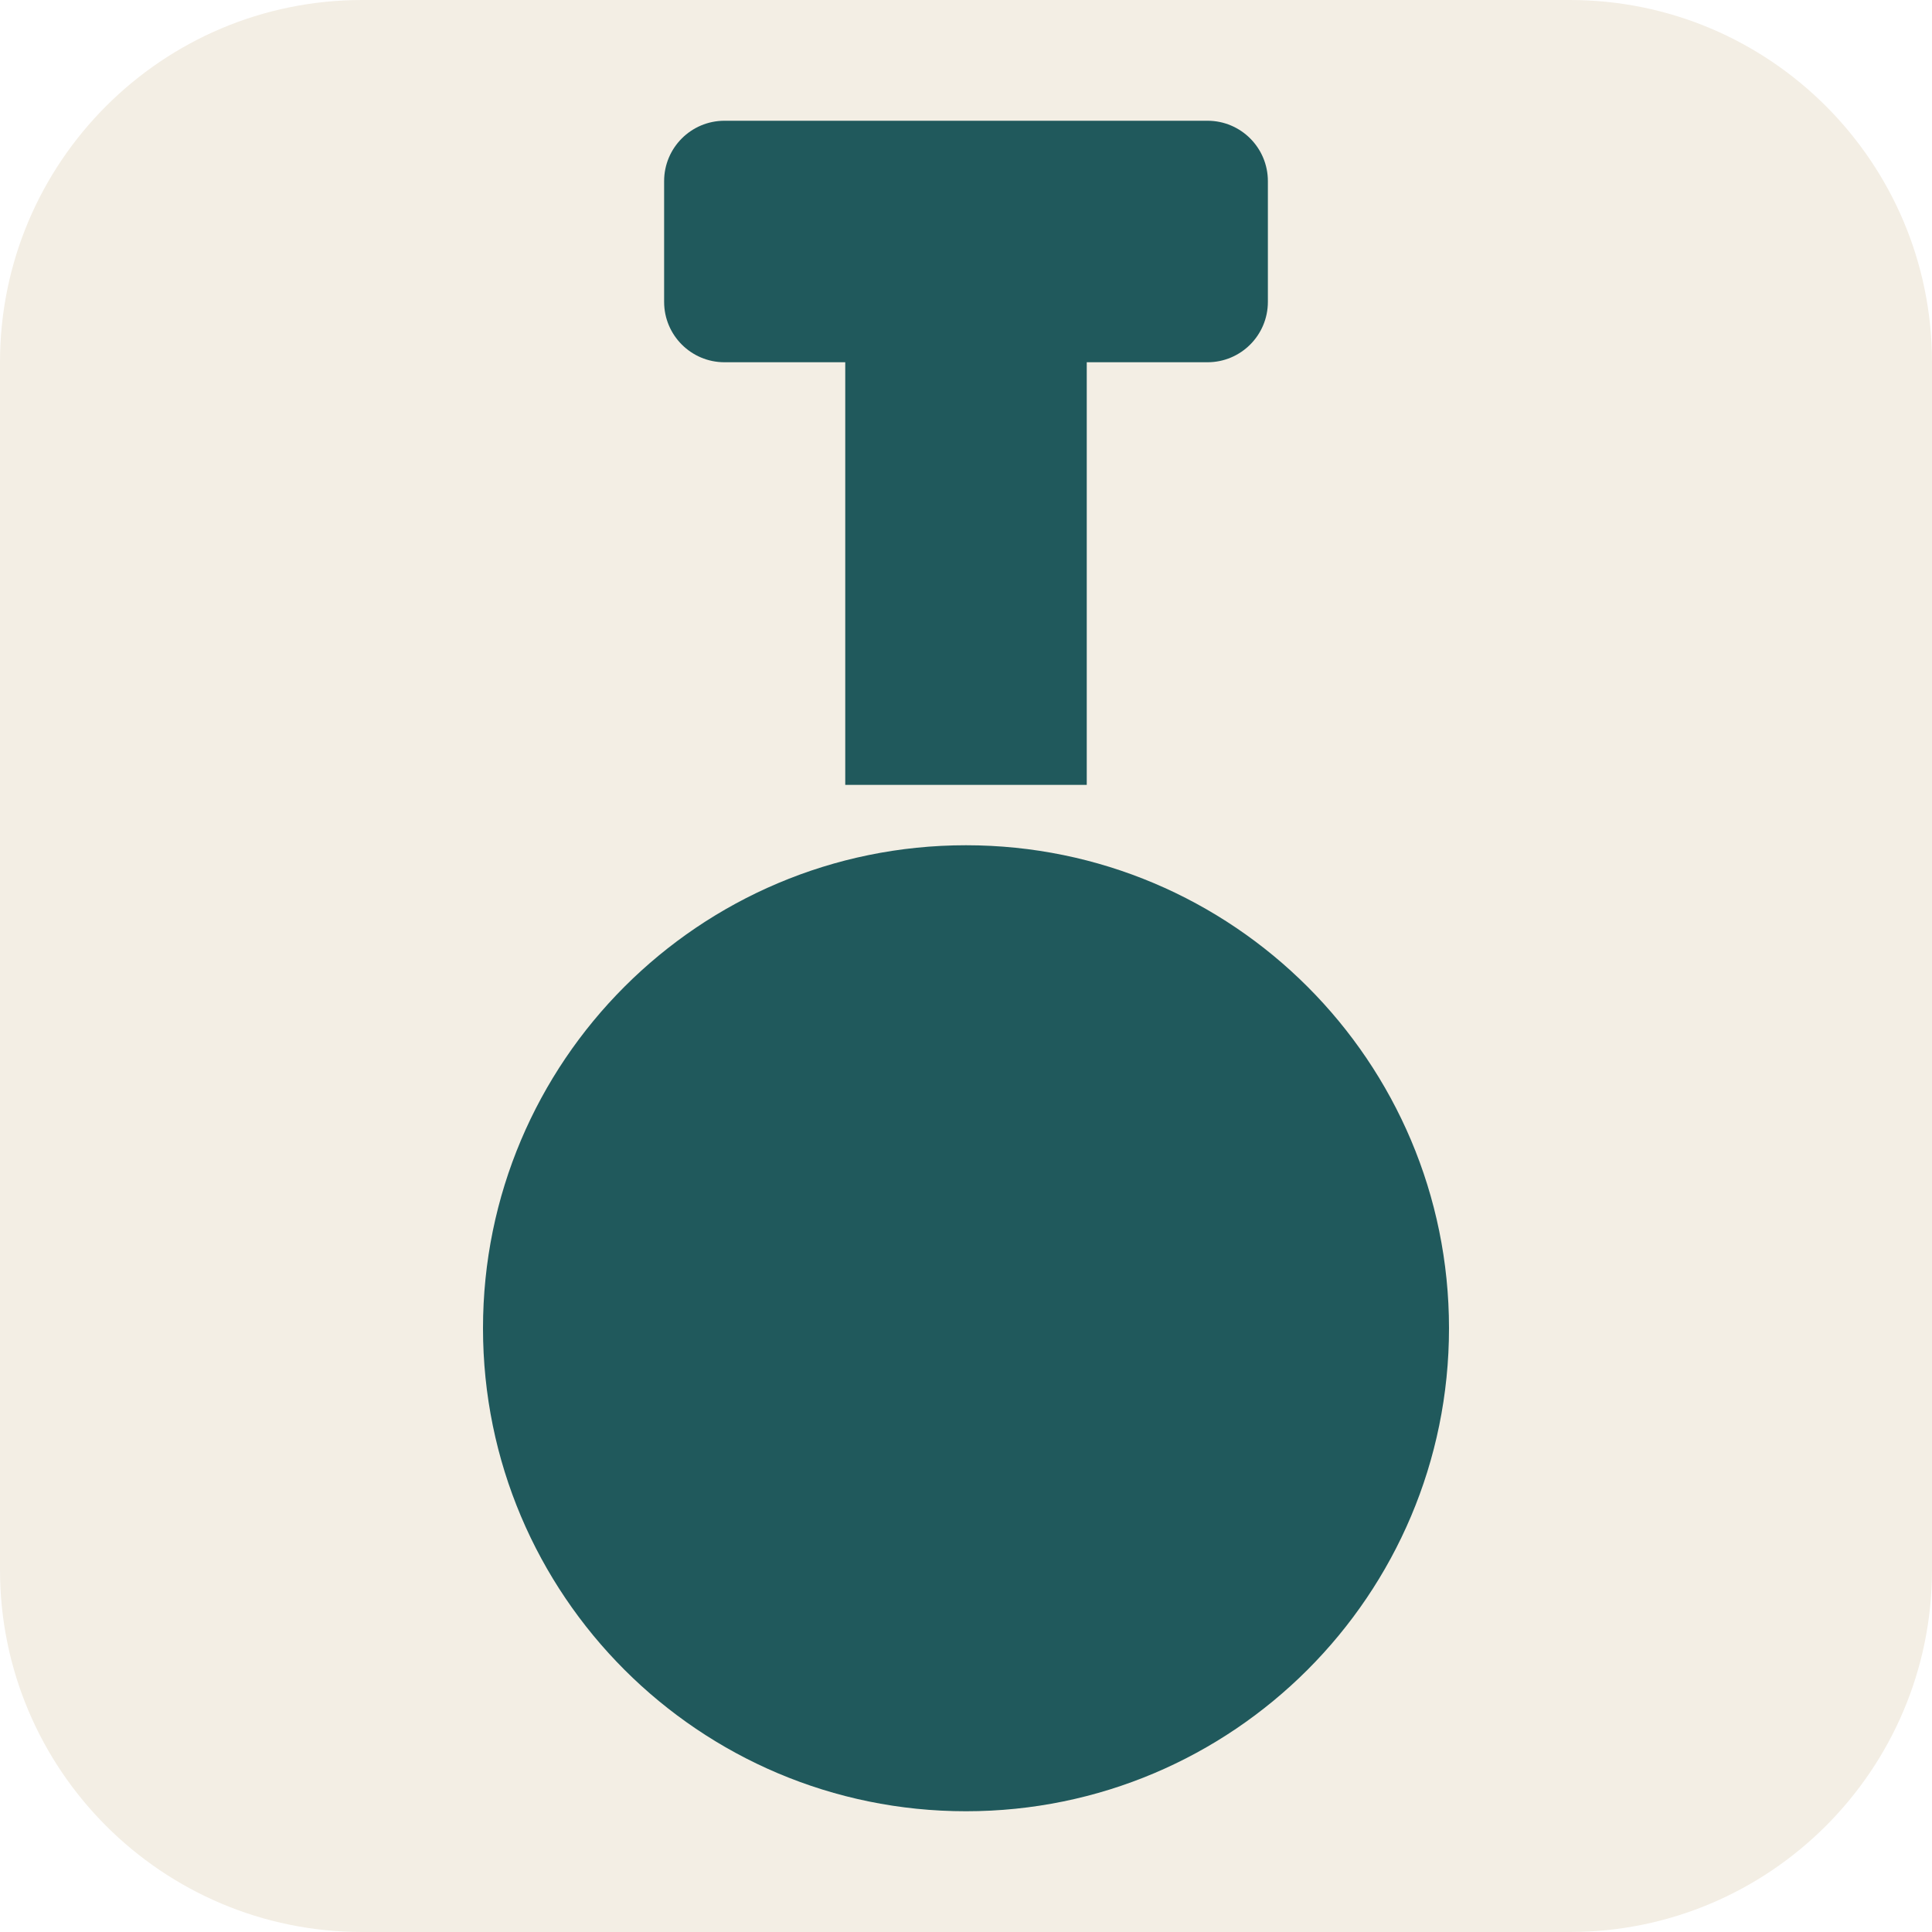
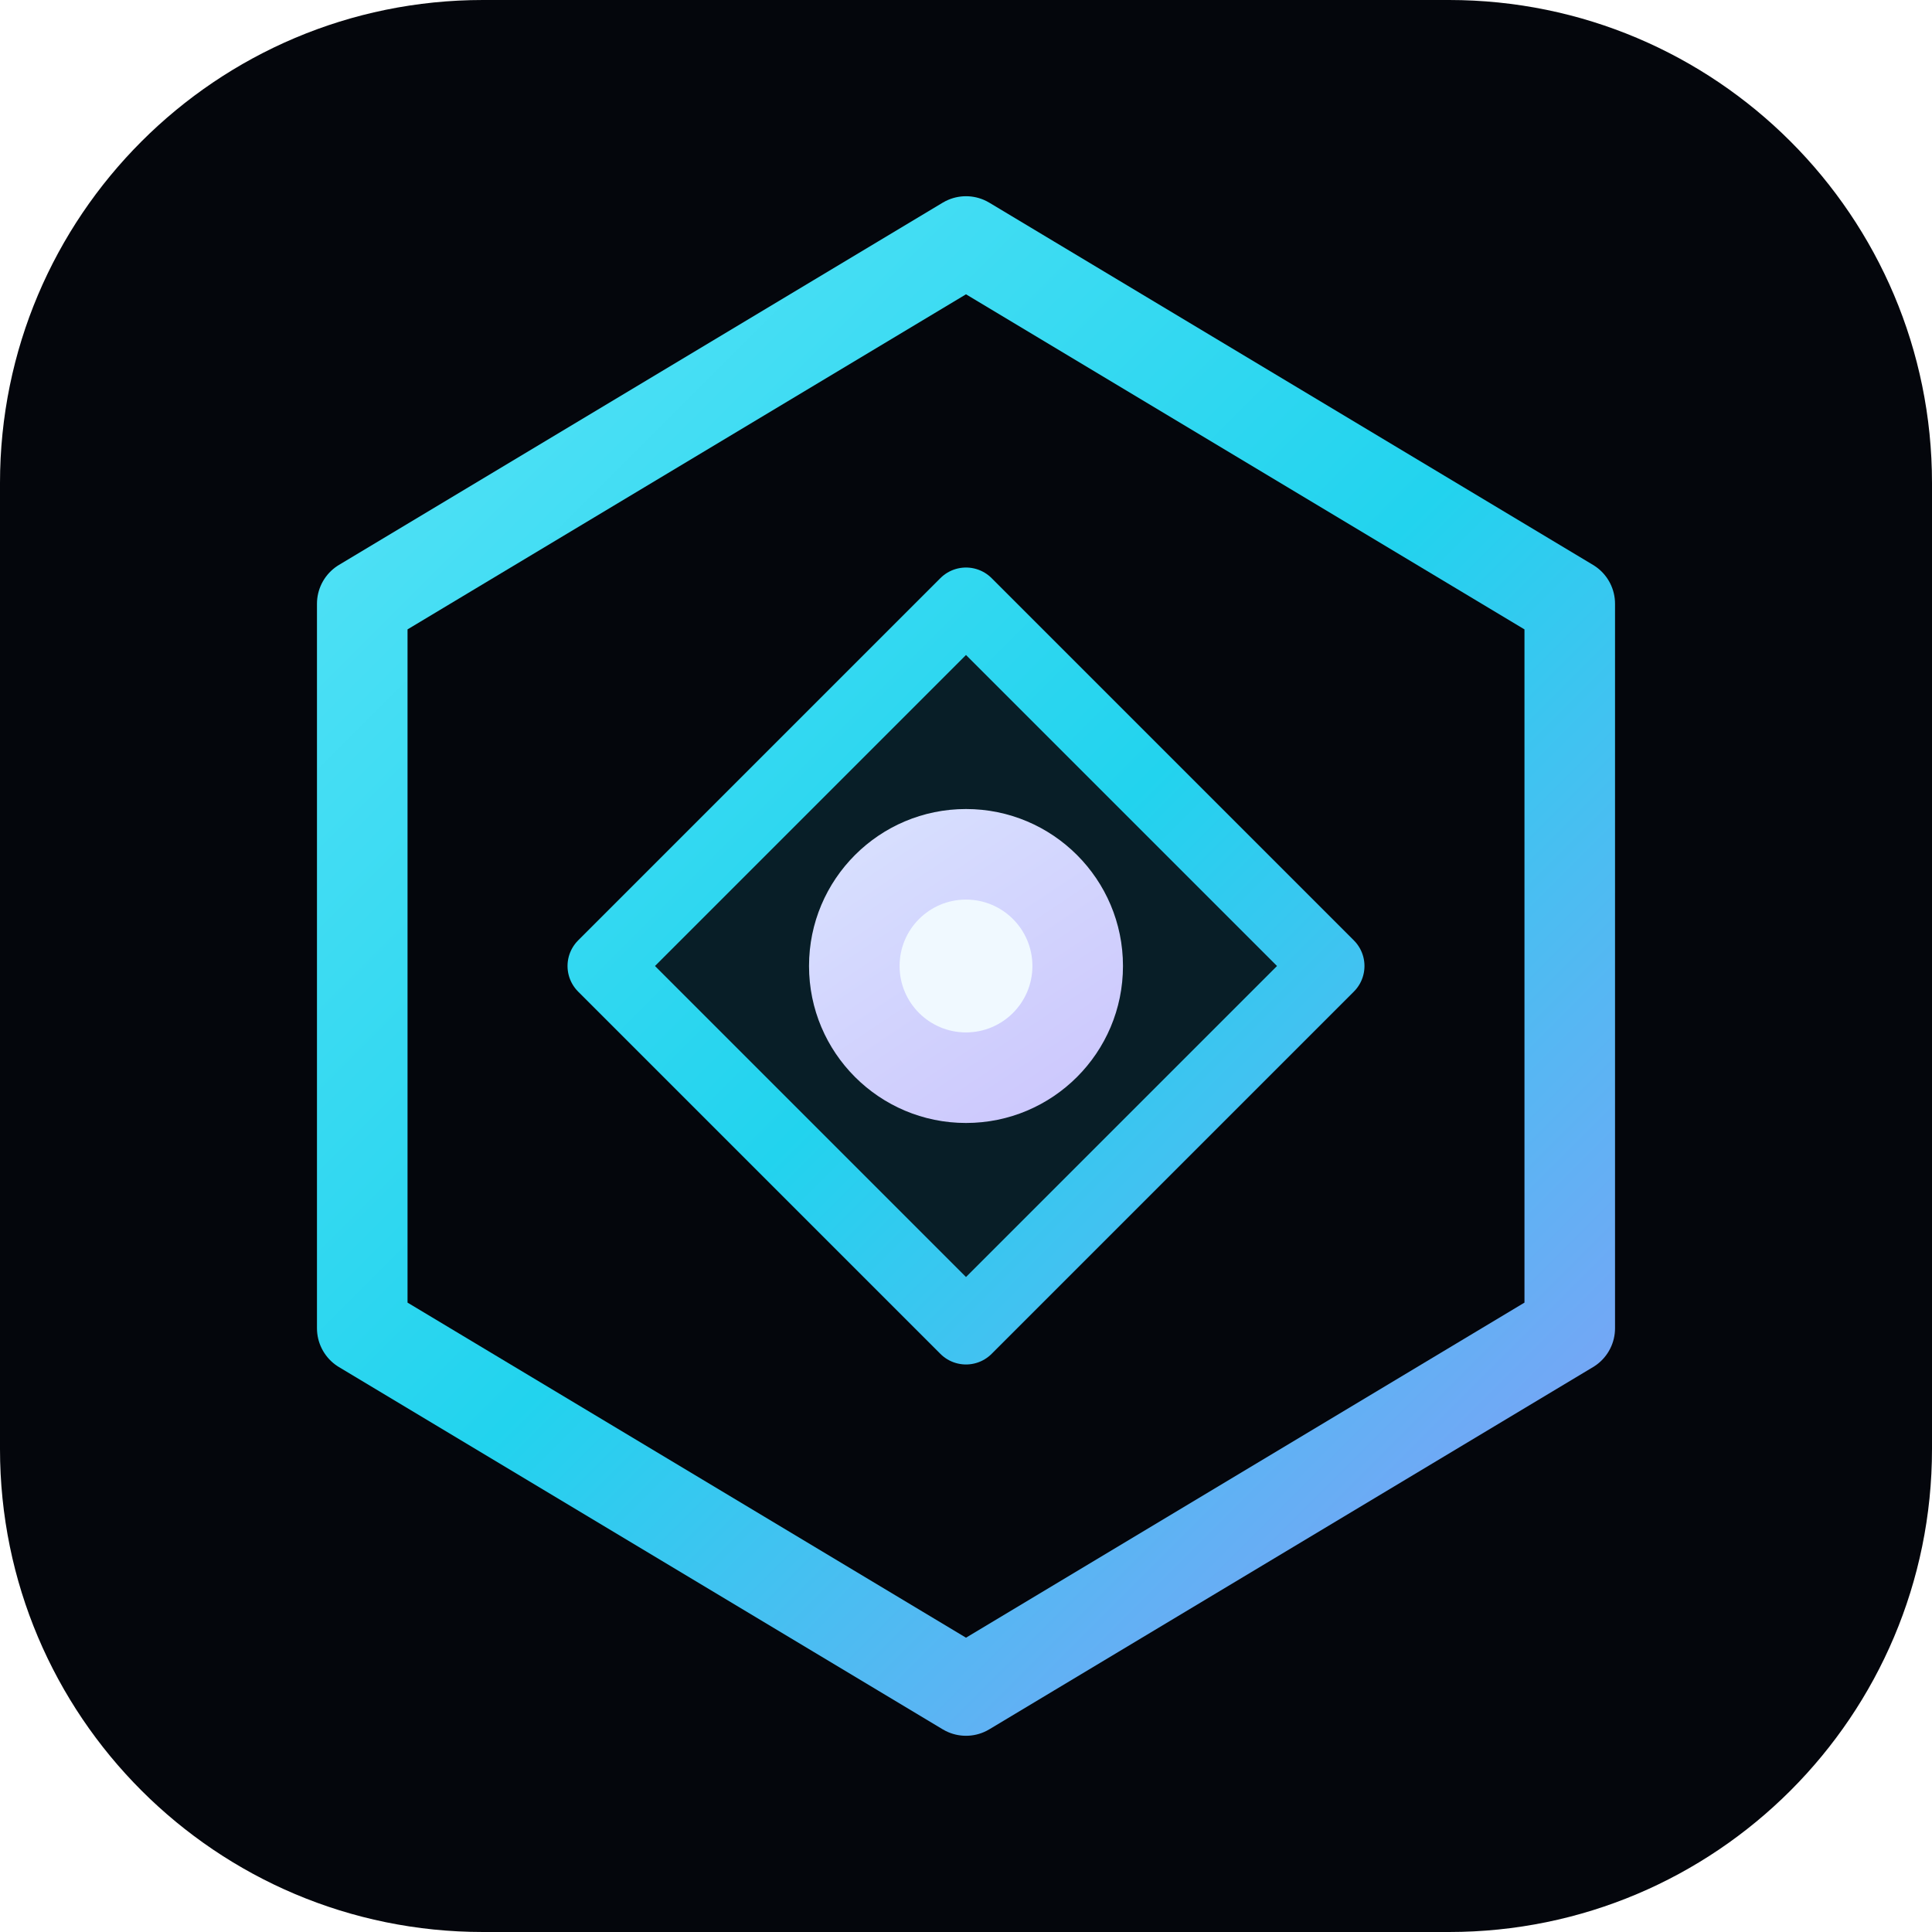
- <svg xmlns="http://www.w3.org/2000/svg" viewBox="0 0 32 32" role="img" aria-label="The Alchemist">
-   <rect width="32" height="32" rx="6" fill="#F3EEE4" />
-   <rect x="11" y="2" width="10" height="4" rx="1" fill="#20595C" />
-   <rect x="14" y="5" width="4" height="8" fill="#20595C" />
-   <circle cx="16" cy="22" r="8" fill="#20595C" />
+ <svg xmlns="http://www.w3.org/2000/svg" viewBox="0 0 32 32" role="img" aria-label="Dev's Hub">
+   <defs>
+     <linearGradient id="g" x1="2" y1="2" x2="30" y2="30" gradientUnits="userSpaceOnUse">
+       <stop stop-color="#67e8f9" />
+       <stop offset="0.5" stop-color="#22d3ee" />
+       <stop offset="1" stop-color="#a78bfa" />
+     </linearGradient>
+     <linearGradient id="c" x1="12" y1="10" x2="20" y2="22" gradientUnits="userSpaceOnUse">
+       <stop stop-color="#e0f2fe" />
+       <stop offset="1" stop-color="#c4b5fd" />
+     </linearGradient>
+   </defs>
+   <rect width="32" height="32" rx="8" fill="#04060c" />
+   <path d="M16 4 L26 10 V22 L16 28 L6 22 V10 Z" fill="none" stroke="url(#g)" stroke-width="1.5" stroke-linejoin="round" />
+   <path d="M16 10 L22 16 L16 22 L10 16 Z" fill="rgba(34,211,238,0.12)" stroke="url(#g)" stroke-width="1.2" stroke-linejoin="round" />
+   <circle cx="16" cy="16" r="2.6" fill="url(#c)" />
+   <circle cx="16" cy="16" r="1.1" fill="#f0f9ff" />
</svg>
